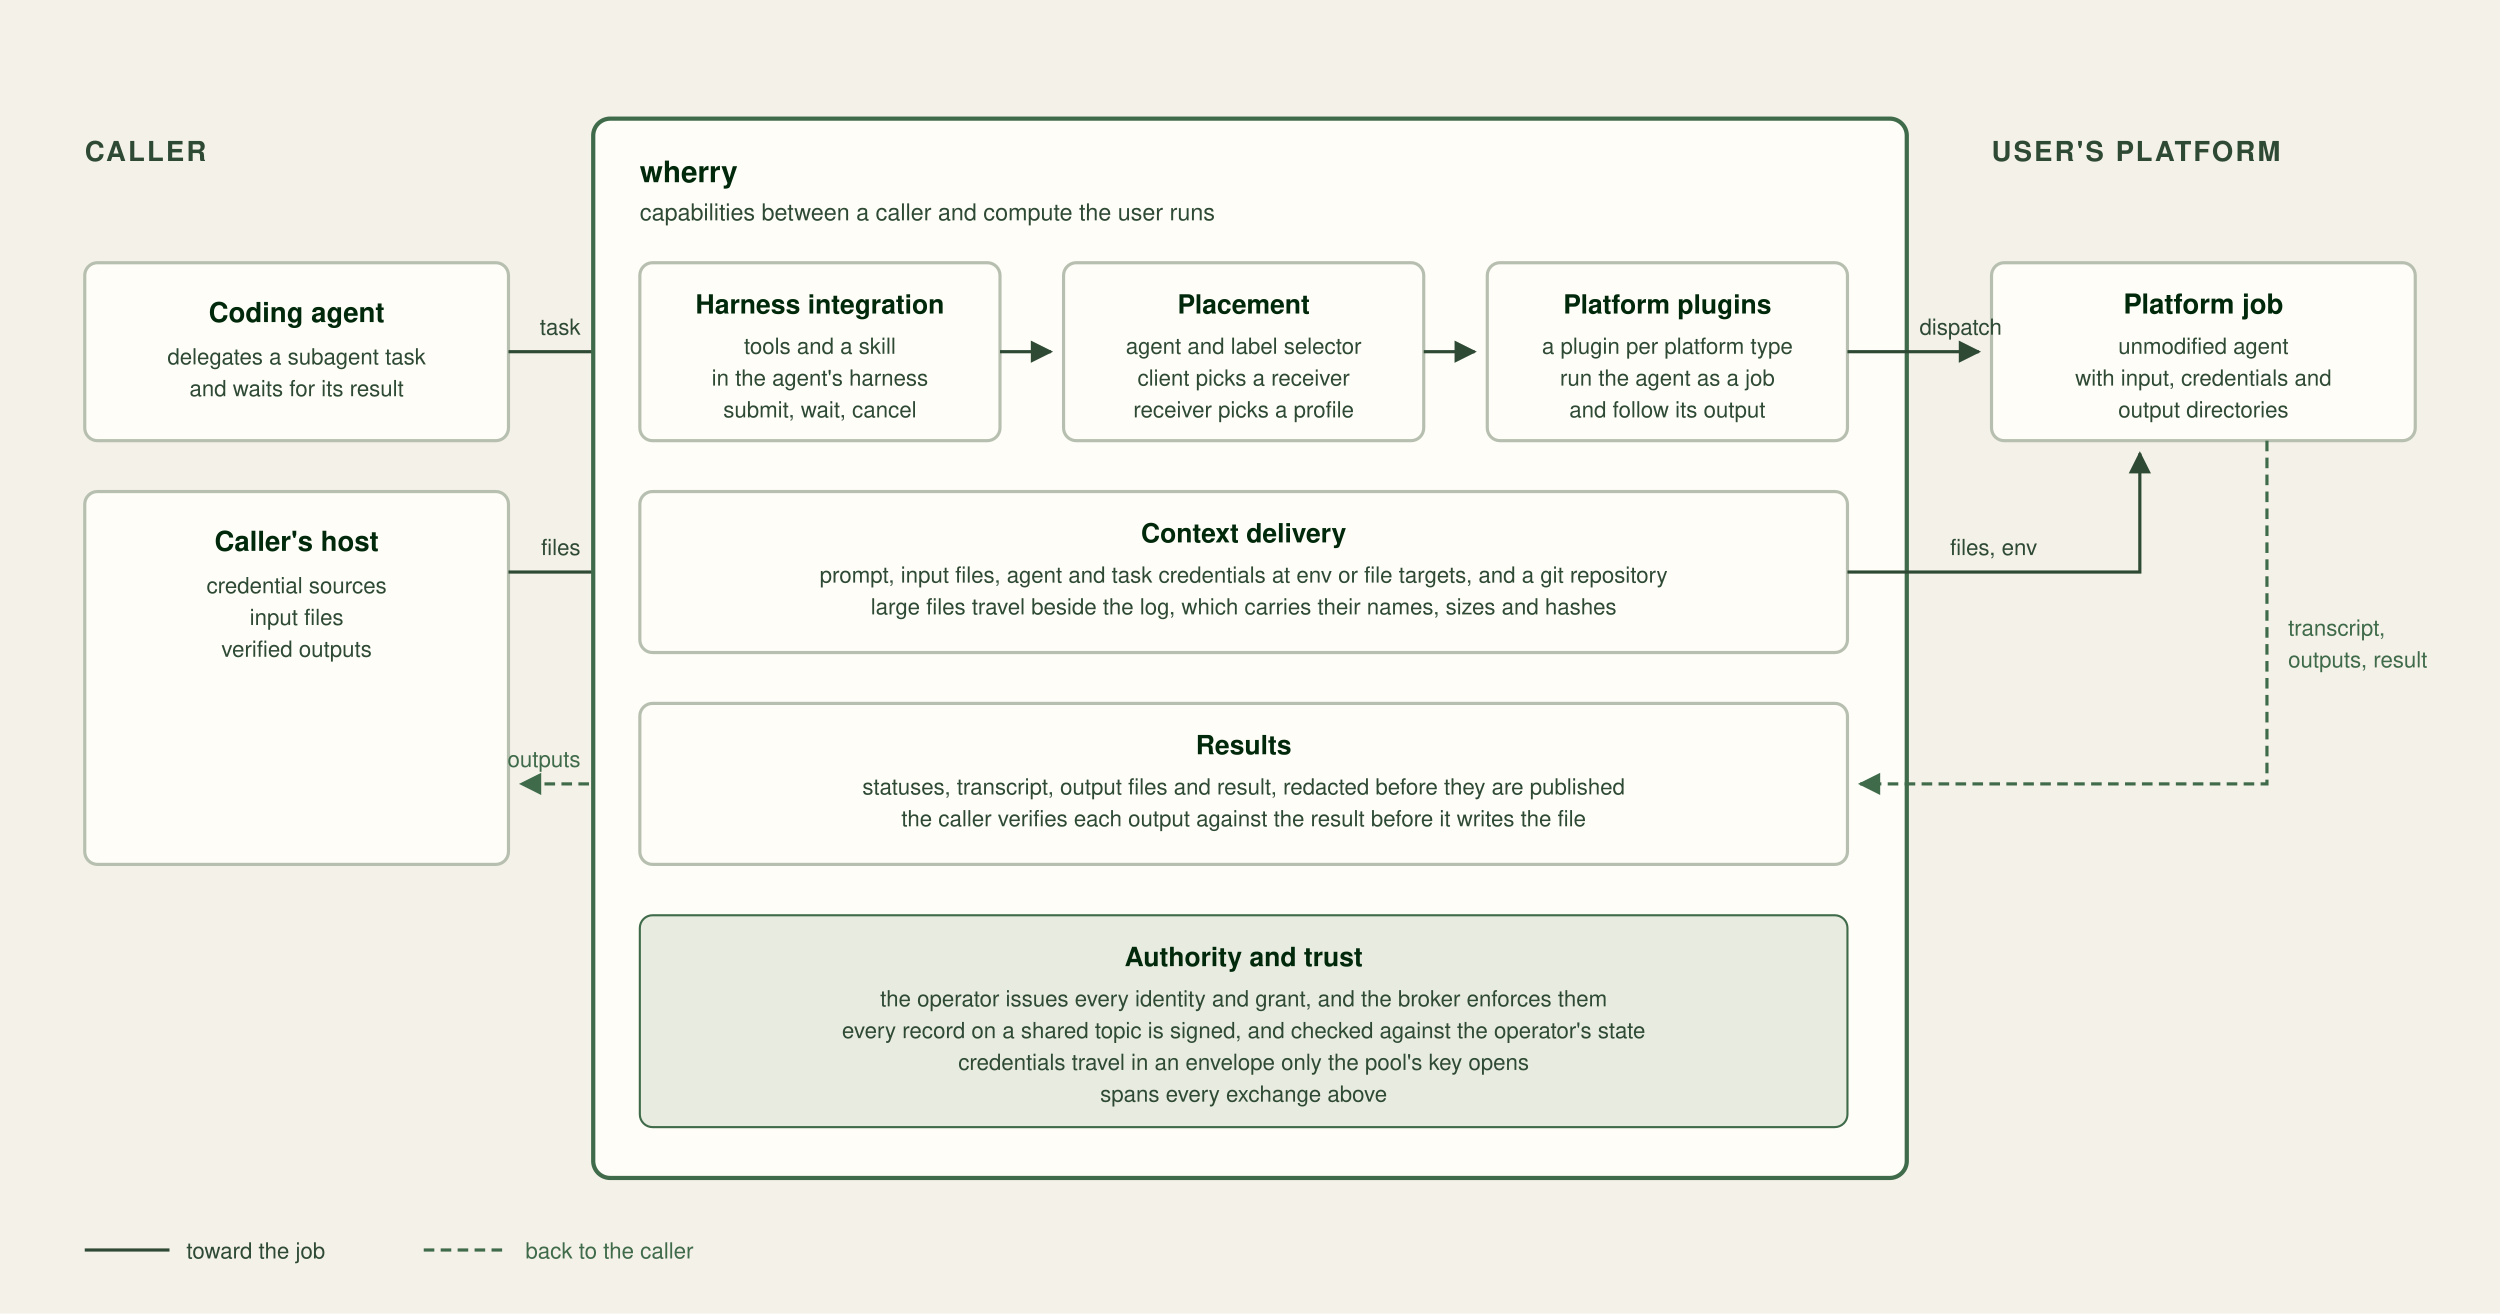
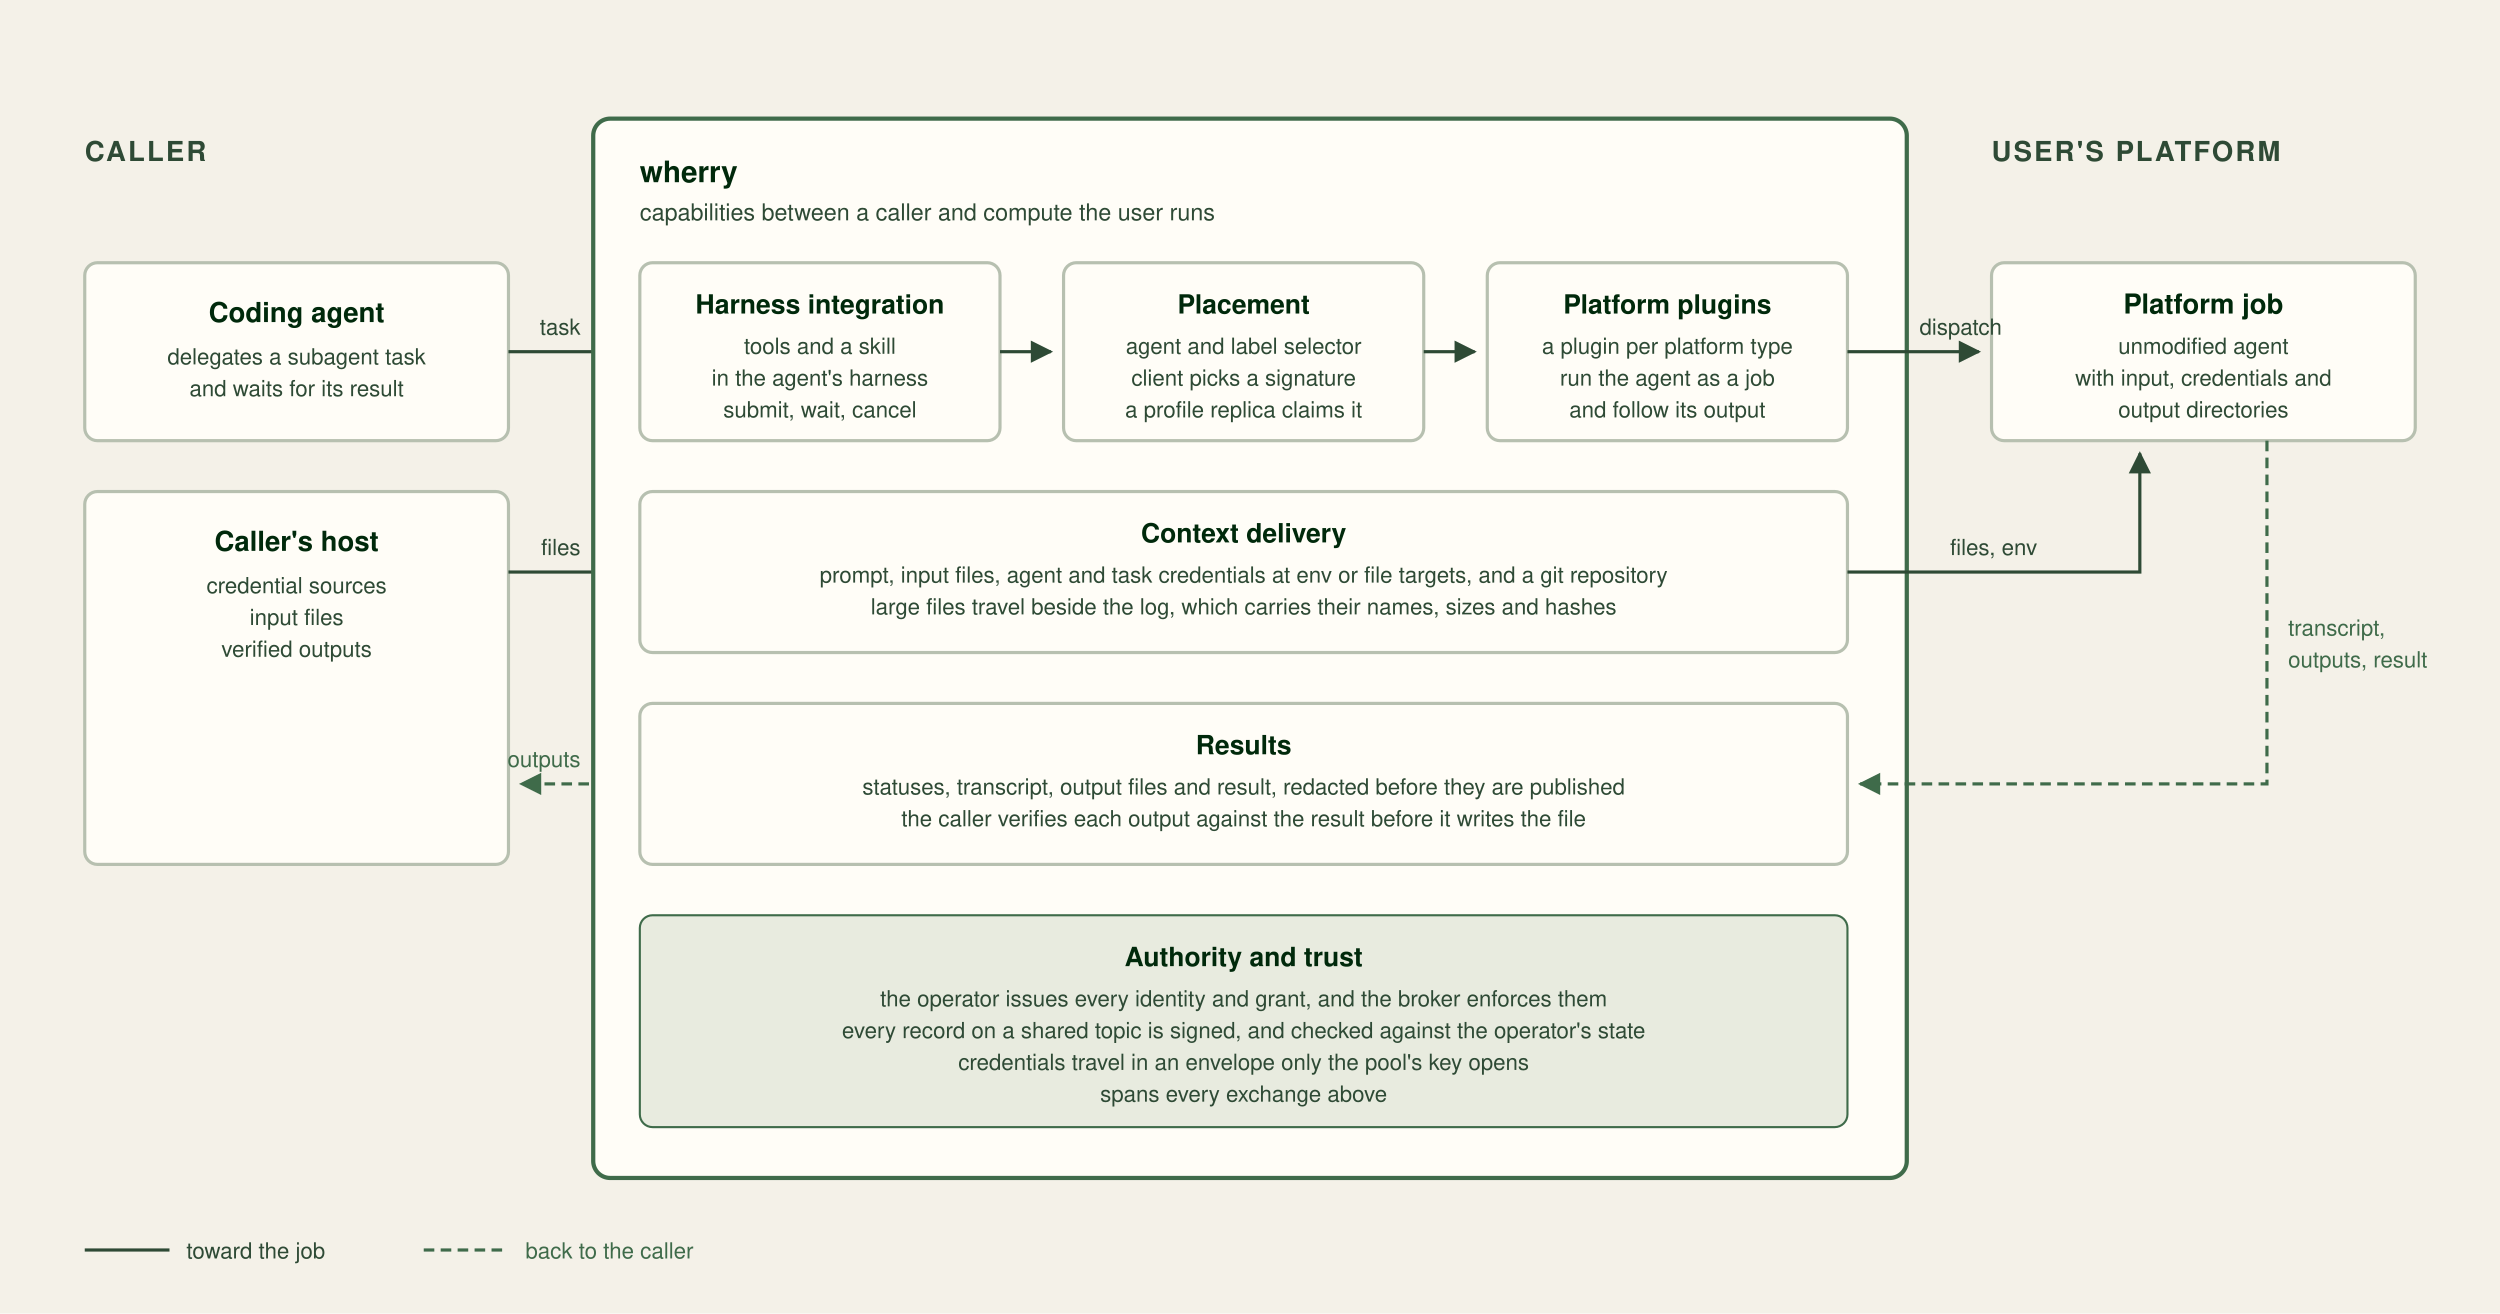
<svg xmlns="http://www.w3.org/2000/svg" viewBox="0 0 1180 620" font-family="Outfit, ui-sans-serif, system-ui, -apple-system, 'Segoe UI', Helvetica, Arial, sans-serif" role="img" aria-labelledby="title desc">
  <defs>
    <marker id="arrow" viewBox="0 0 10 10" refX="9" refY="5" markerWidth="7" markerHeight="7" orient="auto-start-reverse">
      <path d="M 0 0 L 10 5 L 0 10 z" fill="#2e4a35" />
    </marker>
    <marker id="arrow-back" viewBox="0 0 10 10" refX="9" refY="5" markerWidth="7" markerHeight="7" orient="auto-start-reverse">
      <path d="M 0 0 L 10 5 L 0 10 z" fill="#3f6b4a" />
    </marker>
  </defs>
  <rect width="1180" height="620" fill="#f4f1e8" />
  <text x="40" y="76" font-size="13" font-weight="600" fill="#2e4a35" letter-spacing="1">CALLER</text>
  <g font-size="13" fill="#00290b">
    <rect x="40" y="124" width="200" height="84" rx="6" fill="#fffdf7" stroke="#b7c0b0" stroke-width="1.5" />
    <text x="140" y="152" text-anchor="middle" font-weight="600">Coding agent</text>
    <text x="140" y="172" text-anchor="middle" font-size="10.5" fill="#2e4a35">delegates a subagent task</text>
    <text x="140" y="187" text-anchor="middle" font-size="10.5" fill="#2e4a35">and waits for its result</text>
    <rect x="40" y="232" width="200" height="176" rx="6" fill="#fffdf7" stroke="#b7c0b0" stroke-width="1.5" />
    <text x="140" y="260" text-anchor="middle" font-weight="600">Caller's host</text>
    <text x="140" y="280" text-anchor="middle" font-size="10.5" fill="#2e4a35">credential sources</text>
    <text x="140" y="295" text-anchor="middle" font-size="10.5" fill="#2e4a35">input files</text>
    <text x="140" y="310" text-anchor="middle" font-size="10.5" fill="#2e4a35">verified outputs</text>
  </g>
  <path d="M 240 166 H 296" stroke="#2e4a35" stroke-width="1.5" fill="none" marker-end="url(#arrow)" />
  <text x="274" y="158" text-anchor="end" font-size="10.5" fill="#2e4a35">task</text>
  <path d="M 240 270 H 296" stroke="#2e4a35" stroke-width="1.5" fill="none" marker-end="url(#arrow)" />
  <text x="274" y="262" text-anchor="end" font-size="10.5" fill="#2e4a35">files</text>
  <path d="M 302 370 H 246" stroke="#3f6b4a" stroke-width="1.5" stroke-dasharray="5 3" fill="none" marker-end="url(#arrow-back)" />
  <text x="274" y="362" text-anchor="end" font-size="10.5" fill="#3f6b4a">outputs</text>
  <rect x="280" y="56" width="620" height="500" rx="8" fill="#fffdf7" stroke="#3f6b4a" stroke-width="2" />
  <text x="302" y="86" font-size="14" font-weight="700" fill="#00290b">wherry</text>
  <text x="302" y="104" font-size="11" fill="#2e4a35">capabilities between a caller and compute the user runs</text>
  <g font-size="12.5" fill="#00290b">
    <rect x="302" y="124" width="170" height="84" rx="6" fill="#fffdf7" stroke="#b7c0b0" stroke-width="1.5" />
    <text x="387" y="148" text-anchor="middle" font-weight="600">Harness integration</text>
    <text x="387" y="167" text-anchor="middle" font-size="10.5" fill="#2e4a35">tools and a skill</text>
    <text x="387" y="182" text-anchor="middle" font-size="10.5" fill="#2e4a35">in the agent's harness</text>
    <text x="387" y="197" text-anchor="middle" font-size="10.5" fill="#2e4a35">submit, wait, cancel</text>
    <rect x="502" y="124" width="170" height="84" rx="6" fill="#fffdf7" stroke="#b7c0b0" stroke-width="1.5" />
    <text x="587" y="148" text-anchor="middle" font-weight="600">Placement</text>
    <text x="587" y="167" text-anchor="middle" font-size="10.5" fill="#2e4a35">agent and label selector</text>
-     <text x="587" y="182" text-anchor="middle" font-size="10.5" fill="#2e4a35">client picks a receiver</text>
-     <text x="587" y="197" text-anchor="middle" font-size="10.5" fill="#2e4a35">receiver picks a profile</text>
+     <text x="587" y="182" text-anchor="middle" font-size="10.5" fill="#2e4a35">client picks a signature</text>
+     <text x="587" y="197" text-anchor="middle" font-size="10.5" fill="#2e4a35">a profile replica claims it</text>
    <rect x="702" y="124" width="170" height="84" rx="6" fill="#fffdf7" stroke="#b7c0b0" stroke-width="1.5" />
    <text x="787" y="148" text-anchor="middle" font-weight="600">Platform plugins</text>
    <text x="787" y="167" text-anchor="middle" font-size="10.5" fill="#2e4a35">a plugin per platform type</text>
    <text x="787" y="182" text-anchor="middle" font-size="10.5" fill="#2e4a35">run the agent as a job</text>
    <text x="787" y="197" text-anchor="middle" font-size="10.5" fill="#2e4a35">and follow its output</text>
    <rect x="302" y="232" width="570" height="76" rx="6" fill="#fffdf7" stroke="#b7c0b0" stroke-width="1.5" />
    <text x="587" y="256" text-anchor="middle" font-weight="600">Context delivery</text>
    <text x="587" y="275" text-anchor="middle" font-size="10.5" fill="#2e4a35">prompt, input files, agent and task credentials at env or file targets, and a git repository</text>
    <text x="587" y="290" text-anchor="middle" font-size="10.5" fill="#2e4a35">large files travel beside the log, which carries their names, sizes and hashes</text>
    <rect x="302" y="332" width="570" height="76" rx="6" fill="#fffdf7" stroke="#b7c0b0" stroke-width="1.5" />
    <text x="587" y="356" text-anchor="middle" font-weight="600">Results</text>
    <text x="587" y="375" text-anchor="middle" font-size="10.5" fill="#2e4a35">statuses, transcript, output files and result, redacted before they are published</text>
    <text x="587" y="390" text-anchor="middle" font-size="10.5" fill="#2e4a35">the caller verifies each output against the result before it writes the file</text>
    <rect x="302" y="432" width="570" height="100" rx="6" fill="#e8ebdf" stroke="#3f6b4a" stroke-width="1" />
    <text x="587" y="456" text-anchor="middle" font-weight="600">Authority and trust</text>
    <text x="587" y="475" text-anchor="middle" font-size="10.5" fill="#2e4a35">the operator issues every identity and grant, and the broker enforces them</text>
    <text x="587" y="490" text-anchor="middle" font-size="10.5" fill="#2e4a35">every record on a shared topic is signed, and checked against the operator's state</text>
    <text x="587" y="505" text-anchor="middle" font-size="10.5" fill="#2e4a35">credentials travel in an envelope only the pool's key opens</text>
    <text x="587" y="520" text-anchor="middle" font-size="10.5" fill="#2e4a35">spans every exchange above</text>
  </g>
  <path d="M 472 166 H 496" stroke="#2e4a35" stroke-width="1.5" fill="none" marker-end="url(#arrow)" />
  <path d="M 672 166 H 696" stroke="#2e4a35" stroke-width="1.5" fill="none" marker-end="url(#arrow)" />
  <text x="940" y="76" font-size="13" font-weight="600" fill="#2e4a35" letter-spacing="1">USER'S PLATFORM</text>
  <g font-size="13" fill="#00290b">
    <rect x="940" y="124" width="200" height="84" rx="6" fill="#fffdf7" stroke="#b7c0b0" stroke-width="1.5" />
    <text x="1040" y="148" text-anchor="middle" font-weight="600">Platform job</text>
    <text x="1040" y="167" text-anchor="middle" font-size="10.5" fill="#2e4a35">unmodified agent</text>
    <text x="1040" y="182" text-anchor="middle" font-size="10.5" fill="#2e4a35">with input, credentials and</text>
    <text x="1040" y="197" text-anchor="middle" font-size="10.5" fill="#2e4a35">output directories</text>
  </g>
  <path d="M 872 166 H 934" stroke="#2e4a35" stroke-width="1.5" fill="none" marker-end="url(#arrow)" />
  <text x="906" y="158" text-anchor="start" font-size="10.5" fill="#2e4a35">dispatch</text>
  <path d="M 872 270 H 1010 V 214" stroke="#2e4a35" stroke-width="1.5" fill="none" marker-end="url(#arrow)" />
  <text x="941" y="262" text-anchor="middle" font-size="10.5" fill="#2e4a35">files, env</text>
  <path d="M 1070 208 V 370 H 878" stroke="#3f6b4a" stroke-width="1.5" stroke-dasharray="5 3" fill="none" marker-end="url(#arrow-back)" />
  <text x="1080" y="300" font-size="10.5" fill="#3f6b4a">transcript,</text>
  <text x="1080" y="315" font-size="10.5" fill="#3f6b4a">outputs, result</text>
  <g font-size="10.5" fill="#2e4a35">
    <line x1="40" y1="590" x2="80" y2="590" stroke="#2e4a35" stroke-width="1.5" />
    <text x="88" y="594">toward the job</text>
    <line x1="200" y1="590" x2="240" y2="590" stroke="#3f6b4a" stroke-width="1.5" stroke-dasharray="5 3" />
    <text x="248" y="594" fill="#3f6b4a">back to the caller</text>
  </g>
</svg>
